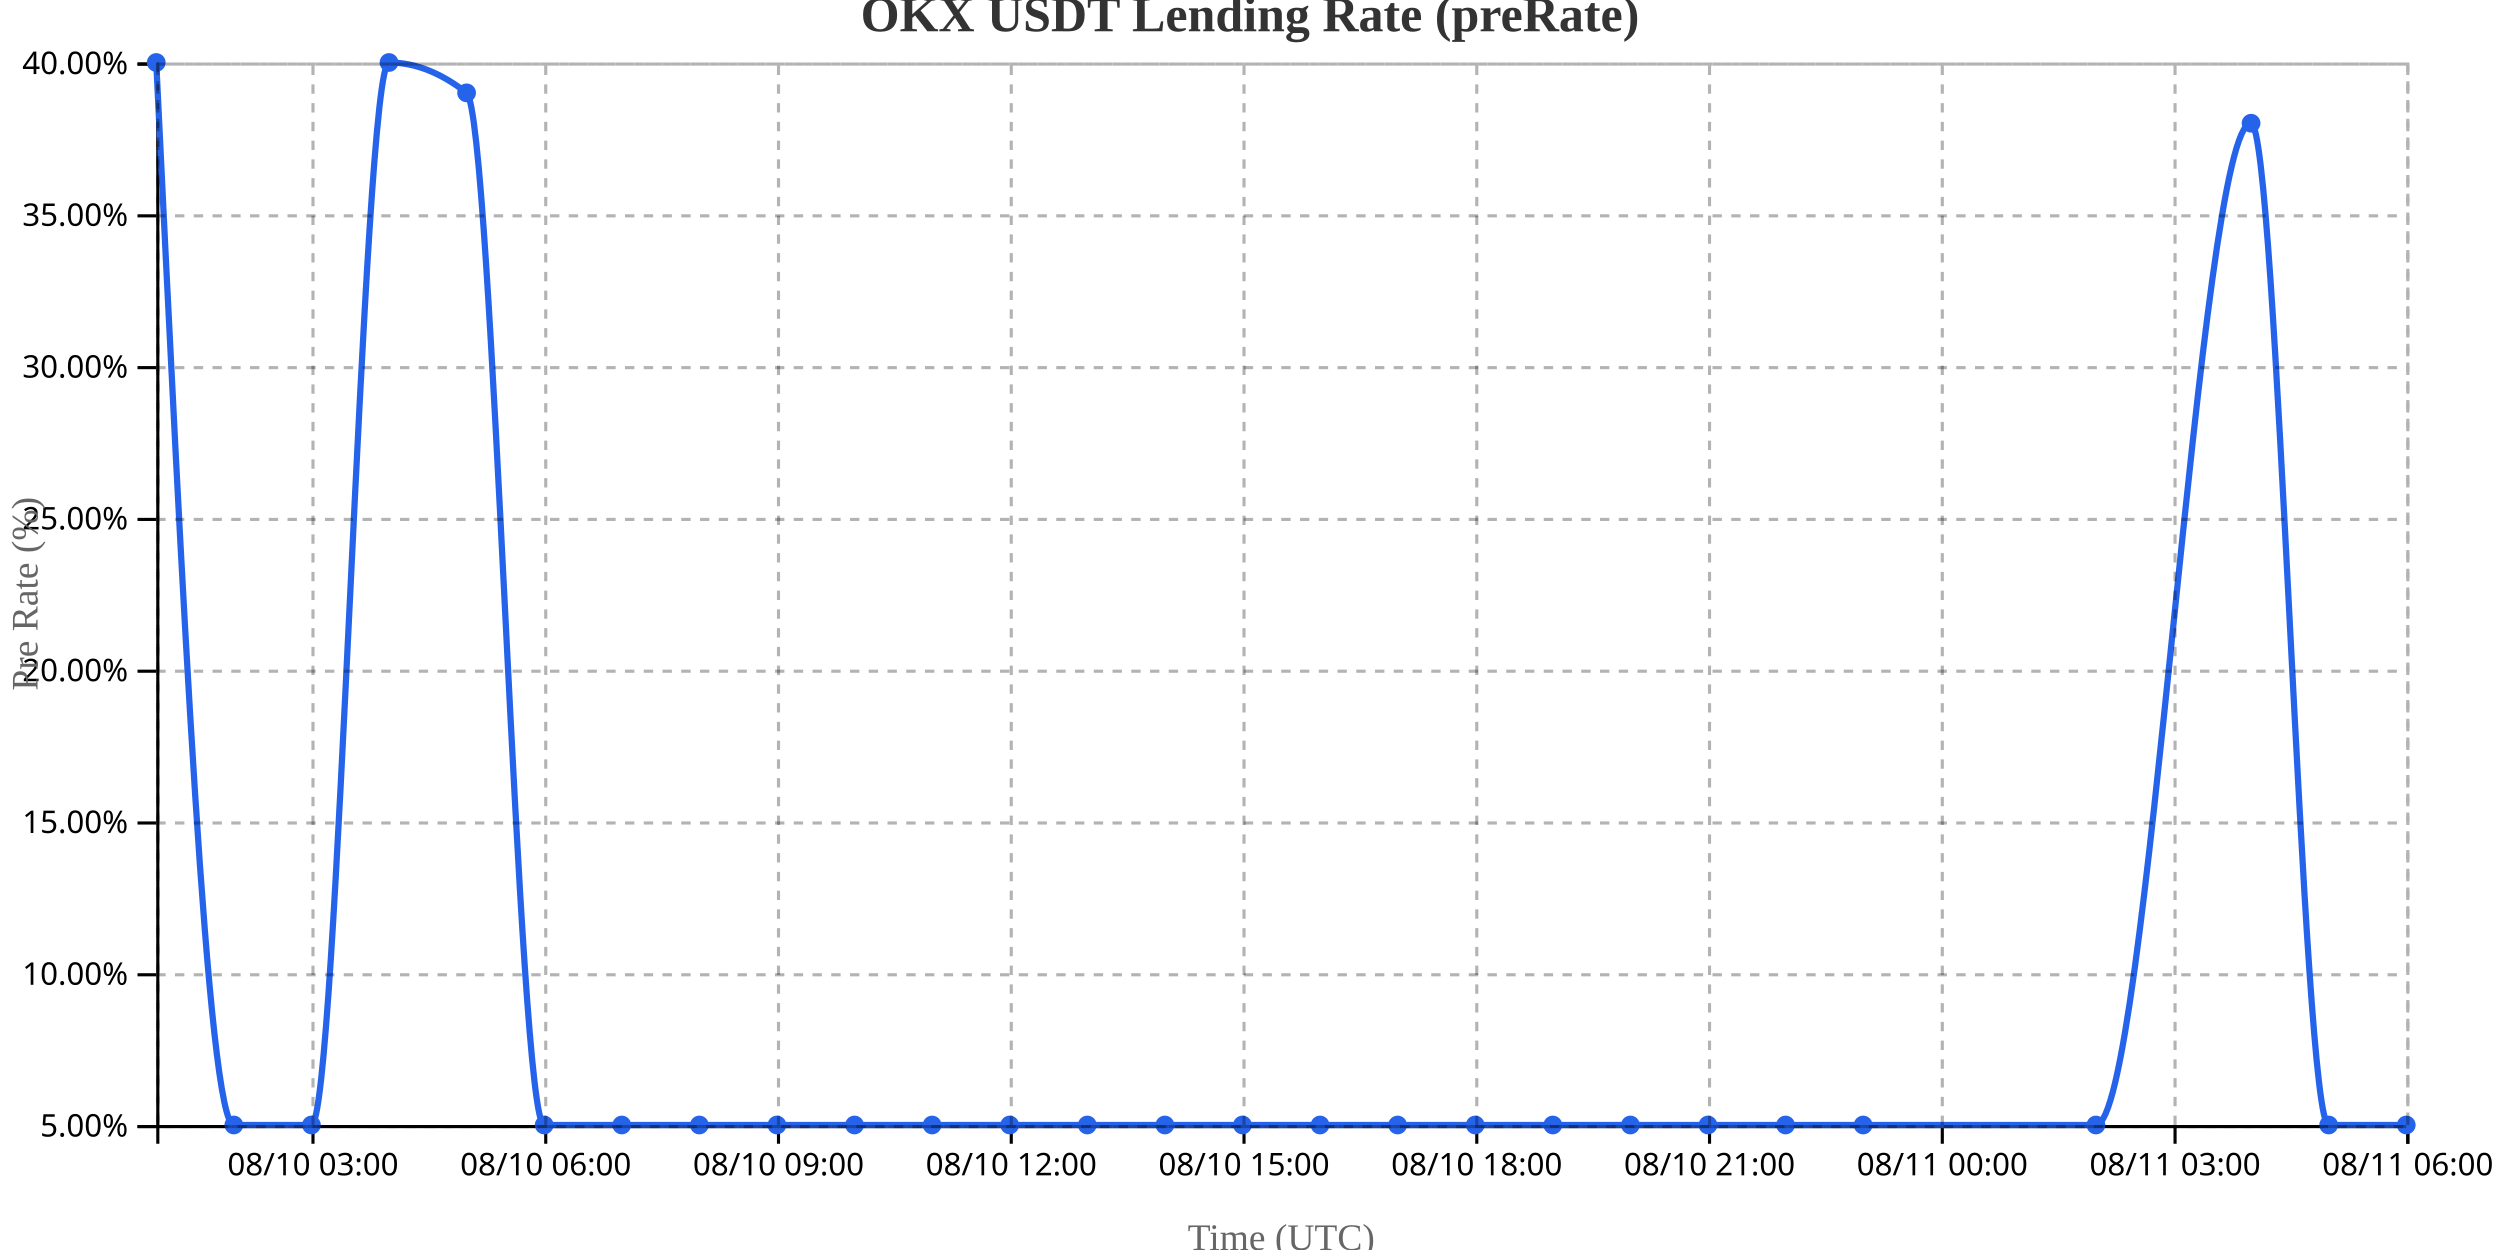
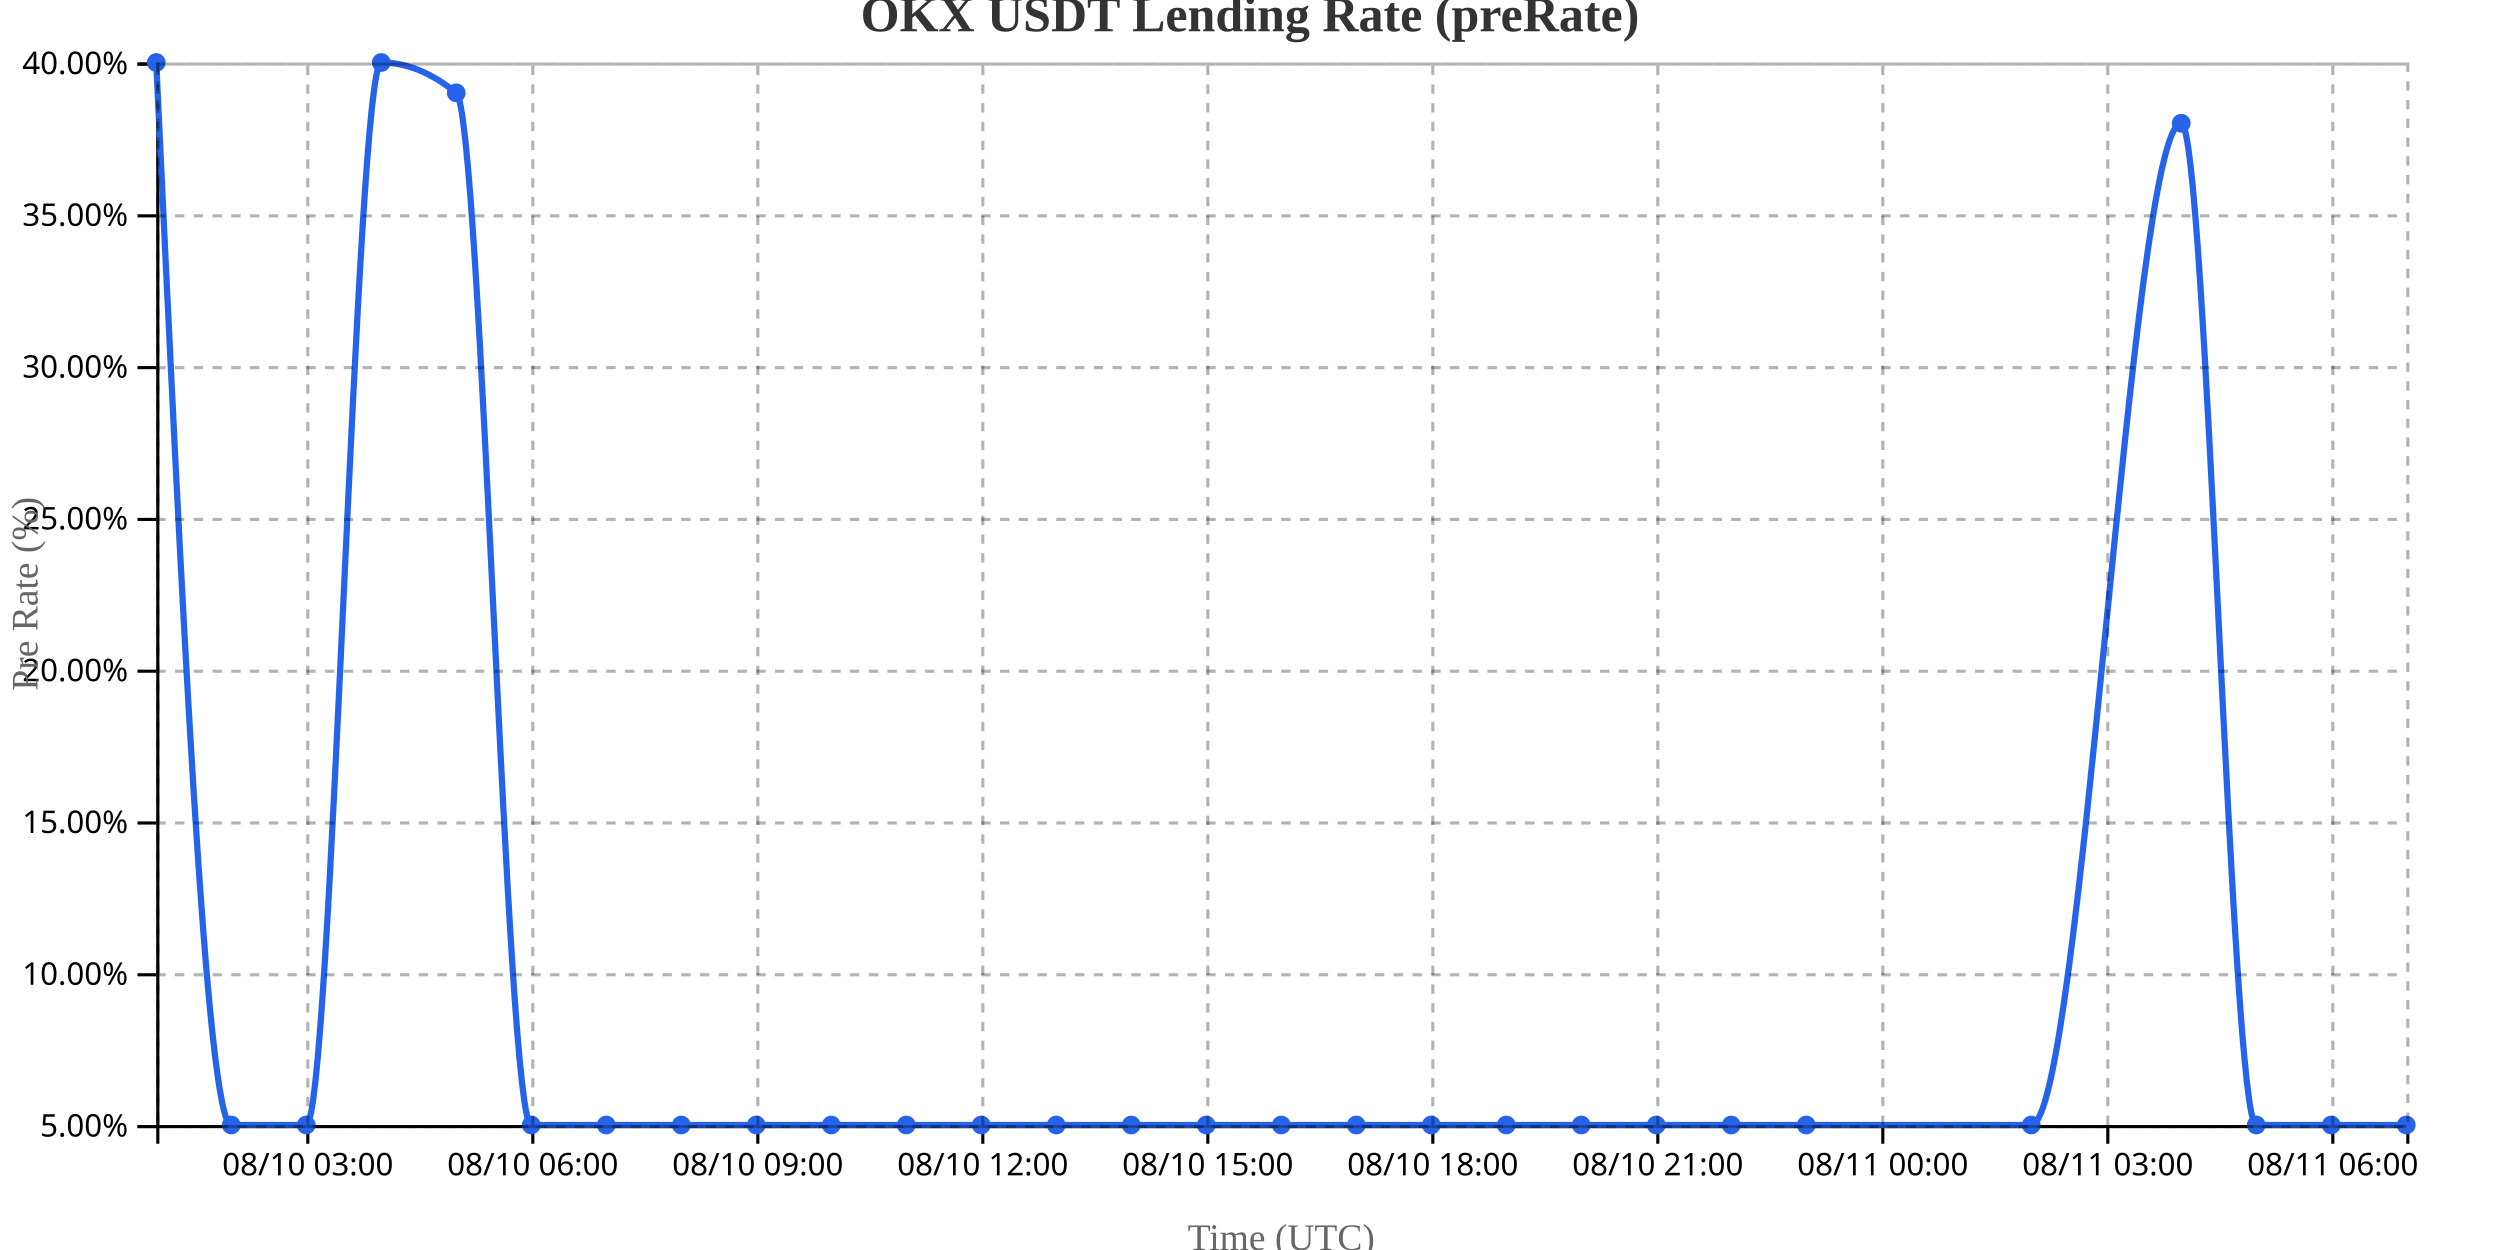
<svg xmlns="http://www.w3.org/2000/svg" width="800" height="400">
  <g transform="translate(50,20)">
    <g transform="translate(0,340)" fill="none" font-size="10" font-family="sans-serif" text-anchor="middle">
      <path class="domain" stroke="currentColor" d="M0.5,6V0.5H720.5V6" />
-       <g class="tick" opacity="1" transform="translate(50.15517,0)">
+       <g class="tick" opacity="1" transform="translate(48.5,0)">
        <line stroke="currentColor" y2="6" />
        <text fill="currentColor" y="9" dy="0.71em">08/10 03:00</text>
      </g>
-       <g class="tick" opacity="1" transform="translate(124.6379,0)">
+       <g class="tick" opacity="1" transform="translate(120.5,0)">
        <line stroke="currentColor" y2="6" />
        <text fill="currentColor" y="9" dy="0.71em">08/10 06:00</text>
      </g>
-       <g class="tick" opacity="1" transform="translate(199.1207,0)">
+       <g class="tick" opacity="1" transform="translate(192.5,0)">
        <line stroke="currentColor" y2="6" />
        <text fill="currentColor" y="9" dy="0.71em">08/10 09:00</text>
      </g>
-       <g class="tick" opacity="1" transform="translate(273.6034,0)">
+       <g class="tick" opacity="1" transform="translate(264.5,0)">
        <line stroke="currentColor" y2="6" />
        <text fill="currentColor" y="9" dy="0.71em">08/10 12:00</text>
      </g>
-       <g class="tick" opacity="1" transform="translate(348.0862,0)">
+       <g class="tick" opacity="1" transform="translate(336.5,0)">
        <line stroke="currentColor" y2="6" />
        <text fill="currentColor" y="9" dy="0.71em">08/10 15:00</text>
      </g>
-       <g class="tick" opacity="1" transform="translate(422.569,0)">
+       <g class="tick" opacity="1" transform="translate(408.5,0)">
        <line stroke="currentColor" y2="6" />
        <text fill="currentColor" y="9" dy="0.71em">08/10 18:00</text>
      </g>
-       <g class="tick" opacity="1" transform="translate(497.0517,0)">
+       <g class="tick" opacity="1" transform="translate(480.5,0)">
        <line stroke="currentColor" y2="6" />
        <text fill="currentColor" y="9" dy="0.71em">08/10 21:00</text>
      </g>
-       <g class="tick" opacity="1" transform="translate(571.5345,0)">
+       <g class="tick" opacity="1" transform="translate(552.5,0)">
        <line stroke="currentColor" y2="6" />
        <text fill="currentColor" y="9" dy="0.71em">08/11 00:00</text>
      </g>
-       <g class="tick" opacity="1" transform="translate(646.0172,0)">
+       <g class="tick" opacity="1" transform="translate(624.5,0)">
        <line stroke="currentColor" y2="6" />
        <text fill="currentColor" y="9" dy="0.71em">08/11 03:00</text>
      </g>
-       <g class="tick" opacity="1" transform="translate(720.5,0)">
+       <g class="tick" opacity="1" transform="translate(696.5,0)">
        <line stroke="currentColor" y2="6" />
        <text fill="currentColor" y="9" dy="0.71em">08/11 06:00</text>
      </g>
    </g>
    <g fill="none" font-size="10" font-family="sans-serif" text-anchor="end">
      <path class="domain" stroke="currentColor" d="M-6,340.5H0.5V0.5H-6" />
      <g class="tick" opacity="1" transform="translate(0,340.5)">
        <line stroke="currentColor" x2="-6" />
        <text fill="currentColor" x="-9" dy="0.32em">5.00%</text>
      </g>
      <g class="tick" opacity="1" transform="translate(0,291.9286)">
        <line stroke="currentColor" x2="-6" />
        <text fill="currentColor" x="-9" dy="0.32em">10.00%</text>
      </g>
      <g class="tick" opacity="1" transform="translate(0,243.3571)">
        <line stroke="currentColor" x2="-6" />
        <text fill="currentColor" x="-9" dy="0.32em">15.00%</text>
      </g>
      <g class="tick" opacity="1" transform="translate(0,194.7857)">
        <line stroke="currentColor" x2="-6" />
        <text fill="currentColor" x="-9" dy="0.32em">20.00%</text>
      </g>
      <g class="tick" opacity="1" transform="translate(0,146.2143)">
        <line stroke="currentColor" x2="-6" />
        <text fill="currentColor" x="-9" dy="0.32em">25.00%</text>
      </g>
      <g class="tick" opacity="1" transform="translate(0,97.64286)">
        <line stroke="currentColor" x2="-6" />
        <text fill="currentColor" x="-9" dy="0.32em">30.00%</text>
      </g>
      <g class="tick" opacity="1" transform="translate(0,49.07143)">
        <line stroke="currentColor" x2="-6" />
        <text fill="currentColor" x="-9" dy="0.32em">35.00%</text>
      </g>
      <g class="tick" opacity="1" transform="translate(0,0.5)">
        <line stroke="currentColor" x2="-6" />
        <text fill="currentColor" x="-9" dy="0.32em">40.00%</text>
      </g>
    </g>
    <text transform="rotate(-90)" y="-50" x="-170" dy="1em" style="text-anchor: middle; font-size: 12px; fill: #666;">Pre Rate (%)</text>
    <text transform="translate(360, 380)" style="text-anchor: middle; font-size: 12px; fill: #666;">Time (UTC)</text>
-     <path fill="none" stroke="#2563eb" stroke-width="2" d="M0,0C8.276,170,16.552,340,24.828,340C33.103,340,41.379,340,49.655,340C57.931,340,66.207,0,74.483,0C82.759,0,91.034,3.238,99.31,9.714C107.586,16.19,115.862,340,124.138,340C132.414,340,140.69,340,148.966,340C157.241,340,165.517,340,173.793,340C182.069,340,190.345,340,198.621,340C206.897,340,215.172,340,223.448,340C231.724,340,240,340,248.276,340C256.552,340,264.828,340,273.103,340C281.379,340,289.655,340,297.931,340C306.207,340,314.483,340,322.759,340C331.034,340,339.31,340,347.586,340C355.862,340,364.138,340,372.414,340C380.69,340,388.966,340,397.241,340C405.517,340,413.793,340,422.069,340C430.345,340,438.621,340,446.897,340C455.172,340,463.448,340,471.724,340C480,340,488.276,340,496.552,340C504.828,340,513.103,340,521.379,340C529.655,340,537.931,340,546.207,340C571.034,340,595.862,340,620.69,340C637.241,340,653.793,19.429,670.345,19.429C678.621,19.429,686.897,340,695.172,340C703.448,340,711.724,340,720,340" />
+     <path fill="none" stroke="#2563eb" stroke-width="2" d="M0,0C8,170,16,340,24,340C32,340,40,340,48,340C56,340,64,0,72,0C80,0,88,3.238,96,9.714C104,16.19,112,340,120,340C128,340,136,340,144,340C152,340,160,340,168,340C176,340,184,340,192,340C200,340,208,340,216,340C224,340,232,340,240,340C248,340,256,340,264,340C272,340,280,340,288,340C296,340,304,340,312,340C320,340,328,340,336,340C344,340,352,340,360,340C368,340,376,340,384,340C392,340,400,340,408,340C416,340,424,340,432,340C440,340,448,340,456,340C464,340,472,340,480,340C488,340,496,340,504,340C512,340,520,340,528,340C552,340,576,340,600,340C616,340,632,19.429,648,19.429C656,19.429,664,340,672,340C680,340,688,340,696,340C704,340,712,340,720,340" />
    <circle class="dot" cx="0" cy="0" r="3" fill="#2563eb" />
-     <circle class="dot" cx="24.828" cy="340" r="3" fill="#2563eb" />
-     <circle class="dot" cx="49.655" cy="340" r="3" fill="#2563eb" />
-     <circle class="dot" cx="74.483" cy="0" r="3" fill="#2563eb" />
-     <circle class="dot" cx="99.31" cy="9.714" r="3" fill="#2563eb" />
-     <circle class="dot" cx="124.138" cy="340" r="3" fill="#2563eb" />
-     <circle class="dot" cx="148.966" cy="340" r="3" fill="#2563eb" />
-     <circle class="dot" cx="173.793" cy="340" r="3" fill="#2563eb" />
-     <circle class="dot" cx="198.621" cy="340" r="3" fill="#2563eb" />
-     <circle class="dot" cx="223.448" cy="340" r="3" fill="#2563eb" />
-     <circle class="dot" cx="248.276" cy="340" r="3" fill="#2563eb" />
-     <circle class="dot" cx="273.103" cy="340" r="3" fill="#2563eb" />
-     <circle class="dot" cx="297.931" cy="340" r="3" fill="#2563eb" />
-     <circle class="dot" cx="322.759" cy="340" r="3" fill="#2563eb" />
-     <circle class="dot" cx="347.586" cy="340" r="3" fill="#2563eb" />
-     <circle class="dot" cx="372.414" cy="340" r="3" fill="#2563eb" />
-     <circle class="dot" cx="397.241" cy="340" r="3" fill="#2563eb" />
-     <circle class="dot" cx="422.069" cy="340" r="3" fill="#2563eb" />
-     <circle class="dot" cx="446.897" cy="340" r="3" fill="#2563eb" />
-     <circle class="dot" cx="471.724" cy="340" r="3" fill="#2563eb" />
-     <circle class="dot" cx="496.552" cy="340" r="3" fill="#2563eb" />
-     <circle class="dot" cx="521.379" cy="340" r="3" fill="#2563eb" />
-     <circle class="dot" cx="546.207" cy="340" r="3" fill="#2563eb" />
-     <circle class="dot" cx="620.69" cy="340" r="3" fill="#2563eb" />
-     <circle class="dot" cx="670.345" cy="19.429" r="3" fill="#2563eb" />
-     <circle class="dot" cx="695.172" cy="340" r="3" fill="#2563eb" />
+     <circle class="dot" cx="24" cy="340" r="3" fill="#2563eb" />
+     <circle class="dot" cx="48" cy="340" r="3" fill="#2563eb" />
+     <circle class="dot" cx="72" cy="0" r="3" fill="#2563eb" />
+     <circle class="dot" cx="96" cy="9.714" r="3" fill="#2563eb" />
+     <circle class="dot" cx="120" cy="340" r="3" fill="#2563eb" />
+     <circle class="dot" cx="144" cy="340" r="3" fill="#2563eb" />
+     <circle class="dot" cx="168" cy="340" r="3" fill="#2563eb" />
+     <circle class="dot" cx="192" cy="340" r="3" fill="#2563eb" />
+     <circle class="dot" cx="216" cy="340" r="3" fill="#2563eb" />
+     <circle class="dot" cx="240" cy="340" r="3" fill="#2563eb" />
+     <circle class="dot" cx="264" cy="340" r="3" fill="#2563eb" />
+     <circle class="dot" cx="288" cy="340" r="3" fill="#2563eb" />
+     <circle class="dot" cx="312" cy="340" r="3" fill="#2563eb" />
+     <circle class="dot" cx="336" cy="340" r="3" fill="#2563eb" />
+     <circle class="dot" cx="360" cy="340" r="3" fill="#2563eb" />
+     <circle class="dot" cx="384" cy="340" r="3" fill="#2563eb" />
+     <circle class="dot" cx="408" cy="340" r="3" fill="#2563eb" />
+     <circle class="dot" cx="432" cy="340" r="3" fill="#2563eb" />
+     <circle class="dot" cx="456" cy="340" r="3" fill="#2563eb" />
+     <circle class="dot" cx="480" cy="340" r="3" fill="#2563eb" />
+     <circle class="dot" cx="504" cy="340" r="3" fill="#2563eb" />
+     <circle class="dot" cx="528" cy="340" r="3" fill="#2563eb" />
+     <circle class="dot" cx="600" cy="340" r="3" fill="#2563eb" />
+     <circle class="dot" cx="648" cy="19.429" r="3" fill="#2563eb" />
+     <circle class="dot" cx="672" cy="340" r="3" fill="#2563eb" />
+     <circle class="dot" cx="696" cy="340" r="3" fill="#2563eb" />
    <circle class="dot" cx="720" cy="340" r="3" fill="#2563eb" />
    <g class="grid" transform="translate(0,340)" fill="none" font-size="10" font-family="sans-serif" text-anchor="middle" style="stroke-dasharray: 3,3; opacity: 0.3;">
      <path class="domain" stroke="currentColor" d="M0.5,-340V0.5H720.5V-340" />
-       <g class="tick" opacity="1" transform="translate(50.15517,0)">
+       <g class="tick" opacity="1" transform="translate(48.5,0)">
        <line stroke="currentColor" y2="-340" />
        <text fill="currentColor" y="3" dy="0.71em" />
      </g>
-       <g class="tick" opacity="1" transform="translate(124.6379,0)">
+       <g class="tick" opacity="1" transform="translate(120.5,0)">
        <line stroke="currentColor" y2="-340" />
        <text fill="currentColor" y="3" dy="0.71em" />
      </g>
-       <g class="tick" opacity="1" transform="translate(199.1207,0)">
+       <g class="tick" opacity="1" transform="translate(192.5,0)">
        <line stroke="currentColor" y2="-340" />
        <text fill="currentColor" y="3" dy="0.71em" />
      </g>
-       <g class="tick" opacity="1" transform="translate(273.6034,0)">
+       <g class="tick" opacity="1" transform="translate(264.5,0)">
        <line stroke="currentColor" y2="-340" />
        <text fill="currentColor" y="3" dy="0.71em" />
      </g>
-       <g class="tick" opacity="1" transform="translate(348.0862,0)">
+       <g class="tick" opacity="1" transform="translate(336.5,0)">
        <line stroke="currentColor" y2="-340" />
        <text fill="currentColor" y="3" dy="0.71em" />
      </g>
-       <g class="tick" opacity="1" transform="translate(422.569,0)">
+       <g class="tick" opacity="1" transform="translate(408.5,0)">
        <line stroke="currentColor" y2="-340" />
        <text fill="currentColor" y="3" dy="0.71em" />
      </g>
-       <g class="tick" opacity="1" transform="translate(497.0517,0)">
+       <g class="tick" opacity="1" transform="translate(480.5,0)">
        <line stroke="currentColor" y2="-340" />
        <text fill="currentColor" y="3" dy="0.71em" />
      </g>
-       <g class="tick" opacity="1" transform="translate(571.5345,0)">
+       <g class="tick" opacity="1" transform="translate(552.5,0)">
        <line stroke="currentColor" y2="-340" />
        <text fill="currentColor" y="3" dy="0.71em" />
      </g>
-       <g class="tick" opacity="1" transform="translate(646.0172,0)">
+       <g class="tick" opacity="1" transform="translate(624.5,0)">
        <line stroke="currentColor" y2="-340" />
        <text fill="currentColor" y="3" dy="0.71em" />
      </g>
-       <g class="tick" opacity="1" transform="translate(720.5,0)">
+       <g class="tick" opacity="1" transform="translate(696.5,0)">
        <line stroke="currentColor" y2="-340" />
        <text fill="currentColor" y="3" dy="0.71em" />
      </g>
    </g>
    <g class="grid" fill="none" font-size="10" font-family="sans-serif" text-anchor="end" style="stroke-dasharray: 3,3; opacity: 0.3;">
      <path class="domain" stroke="currentColor" d="M720,340.5H0.5V0.5H720" />
      <g class="tick" opacity="1" transform="translate(0,340.5)">
        <line stroke="currentColor" x2="720" />
        <text fill="currentColor" x="-3" dy="0.32em" />
      </g>
      <g class="tick" opacity="1" transform="translate(0,291.9286)">
        <line stroke="currentColor" x2="720" />
        <text fill="currentColor" x="-3" dy="0.32em" />
      </g>
      <g class="tick" opacity="1" transform="translate(0,243.3571)">
        <line stroke="currentColor" x2="720" />
        <text fill="currentColor" x="-3" dy="0.32em" />
      </g>
      <g class="tick" opacity="1" transform="translate(0,194.7857)">
        <line stroke="currentColor" x2="720" />
        <text fill="currentColor" x="-3" dy="0.32em" />
      </g>
      <g class="tick" opacity="1" transform="translate(0,146.2143)">
        <line stroke="currentColor" x2="720" />
        <text fill="currentColor" x="-3" dy="0.32em" />
      </g>
      <g class="tick" opacity="1" transform="translate(0,97.64286)">
        <line stroke="currentColor" x2="720" />
        <text fill="currentColor" x="-3" dy="0.32em" />
      </g>
      <g class="tick" opacity="1" transform="translate(0,49.07143)">
        <line stroke="currentColor" x2="720" />
        <text fill="currentColor" x="-3" dy="0.32em" />
      </g>
      <g class="tick" opacity="1" transform="translate(0,0.5)">
        <line stroke="currentColor" x2="720" />
        <text fill="currentColor" x="-3" dy="0.32em" />
      </g>
    </g>
  </g>
  <text x="400" y="10" text-anchor="middle" style="font-size: 16px; font-weight: bold; fill: #333;">OKX USDT Lending Rate (preRate)</text>
</svg>
